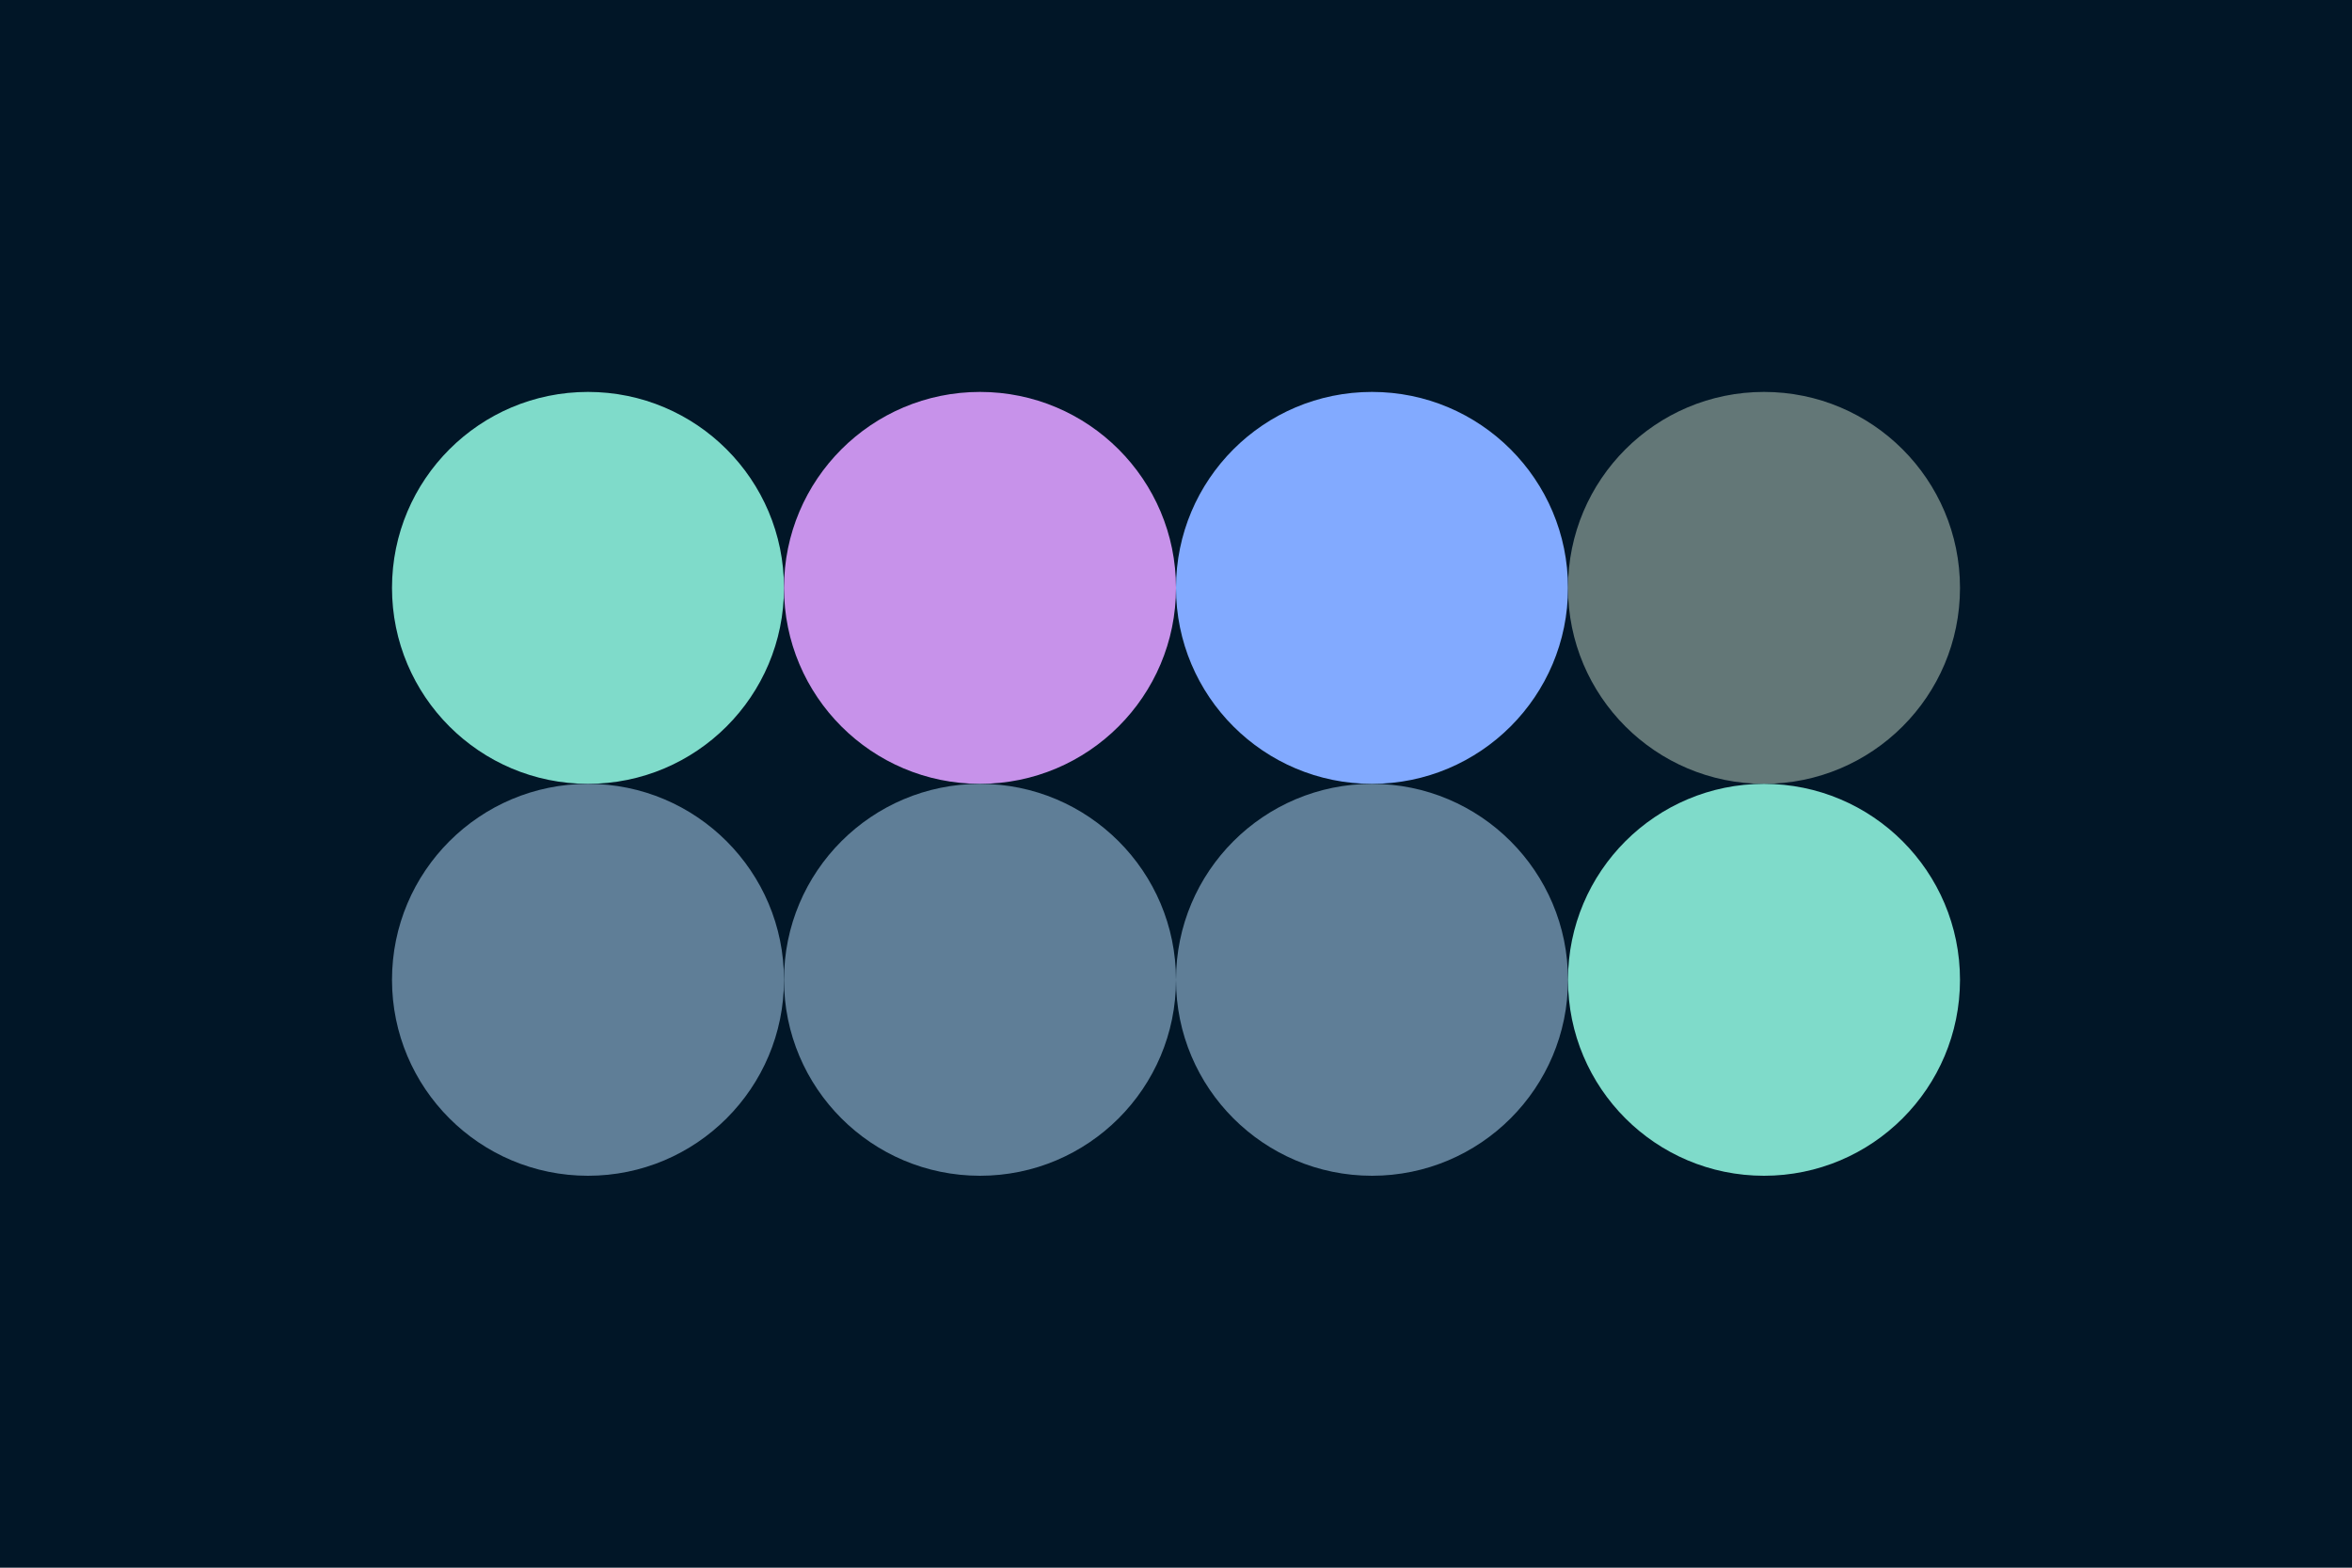
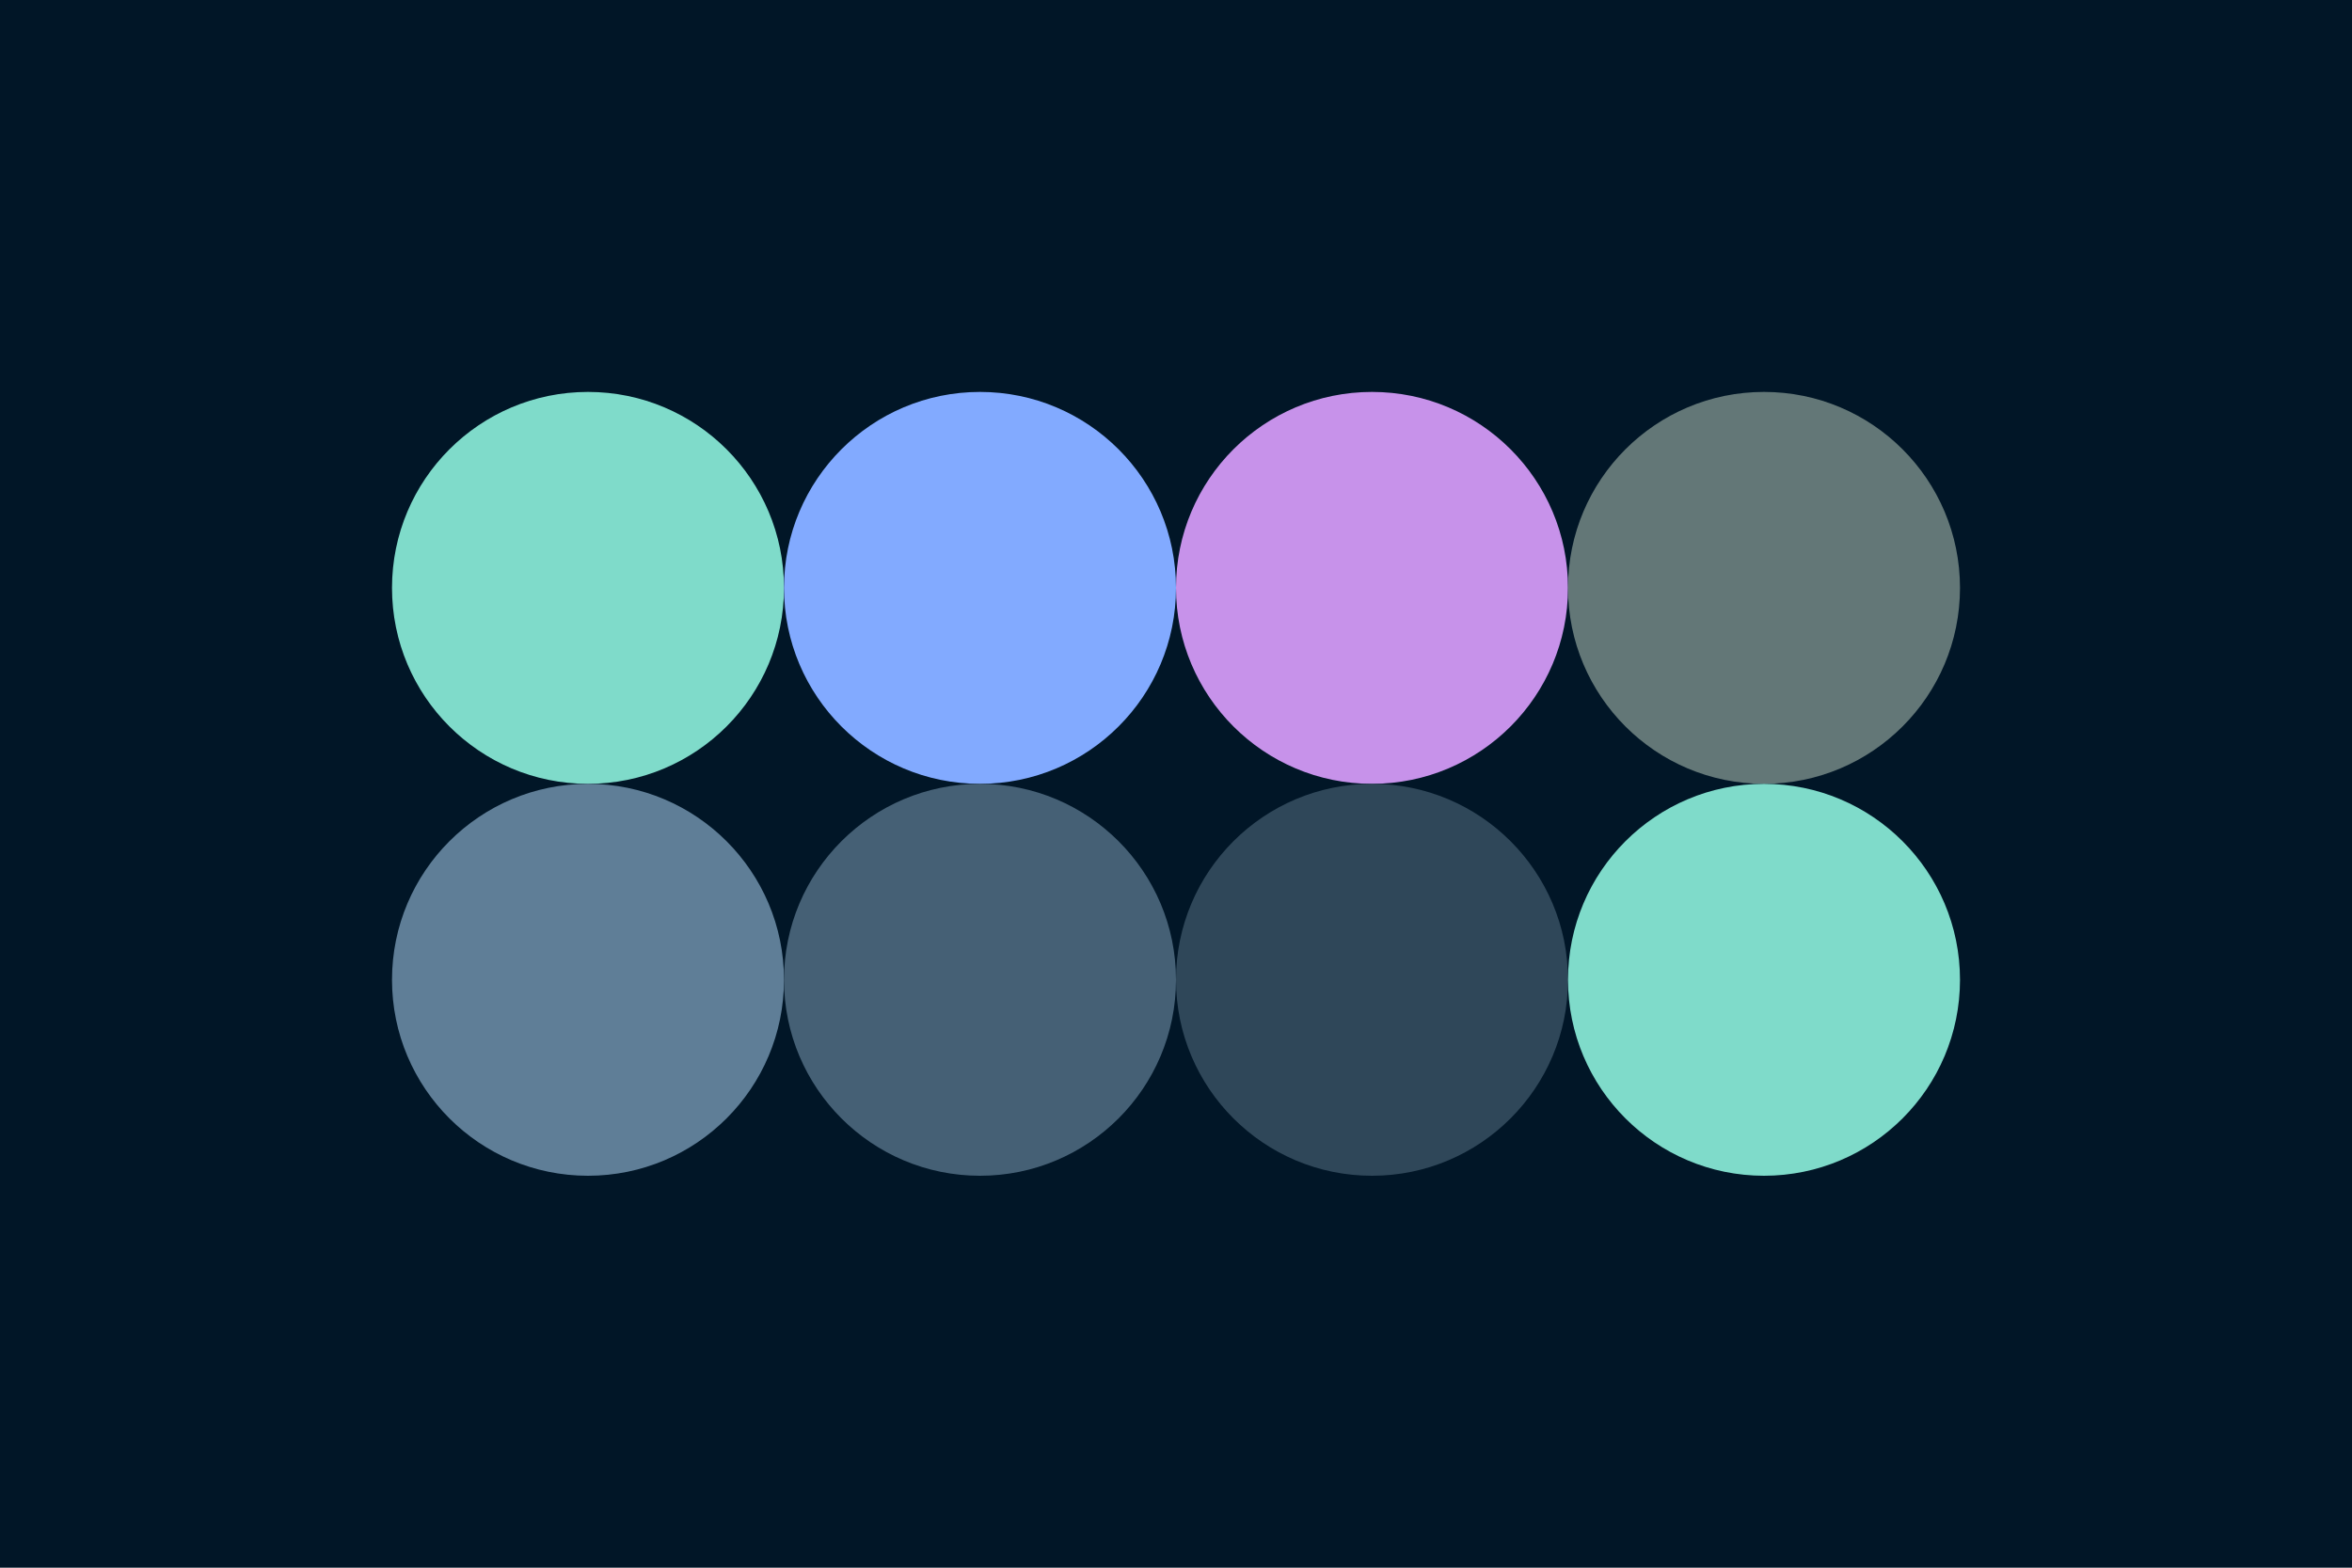
<svg xmlns="http://www.w3.org/2000/svg" width="96px" height="64px" baseProfile="full" version="1.1">
  <rect width="96" height="64" id="background" fill="#011627" />
  <circle cx="24" cy="24" r="8" id="f_high" fill="#7fdbca" />
-   <circle cx="40" cy="24" r="8" id="f_med" fill="#c792ea" />
-   <circle cx="56" cy="24" r="8" id="f_low" fill="#82aaff" />
+   <circle cx="40" cy="24" r="8" id="f_med" fill="#82aaff" />
+   <circle cx="56" cy="24" r="8" id="f_low" fill="#c792ea" />
  <circle cx="72" cy="24" r="8" id="f_inv" fill="#637777" />
  <circle cx="24" cy="40" r="8" id="b_high" fill="#5f7e97" />
-   <circle cx="40" cy="40" r="8" id="b_med" fill="#5f7e97" />
-   <circle cx="56" cy="40" r="8" id="b_low" fill="#5f7e97" />
+   <circle cx="40" cy="40" r="8" id="b_med" fill="#456075" />
+   <circle cx="56" cy="40" r="8" id="b_low" fill="#2f4759" />
  <circle cx="72" cy="40" r="8" id="b_inv" fill="#7fdbca" />
</svg>
